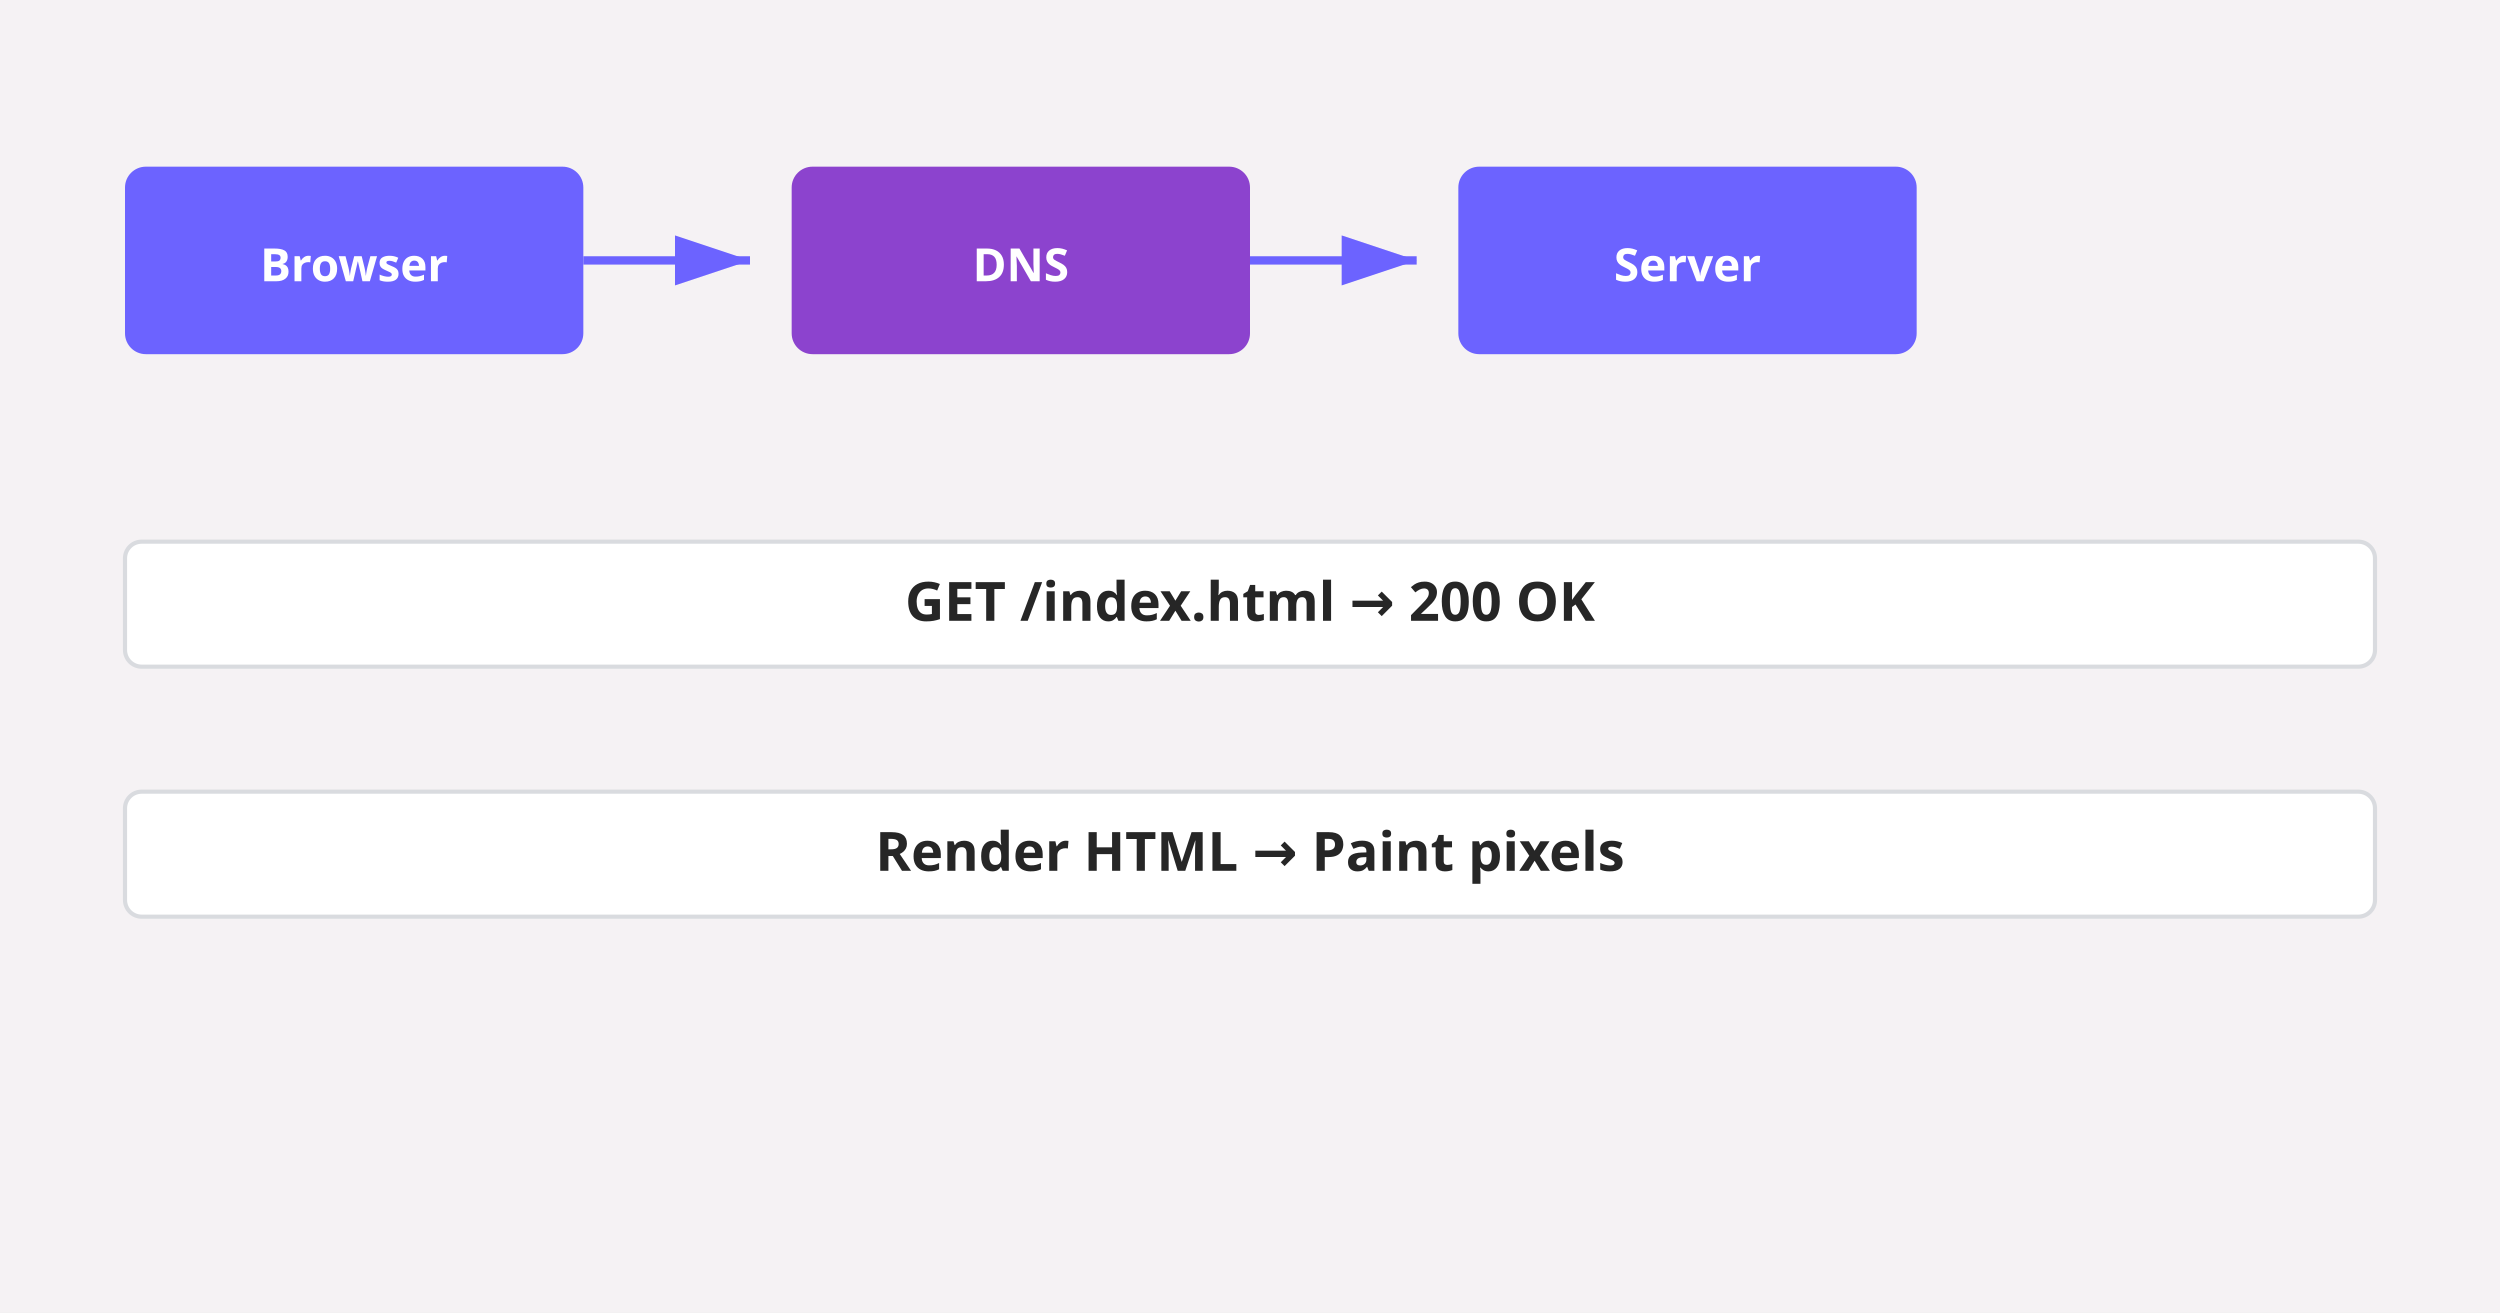
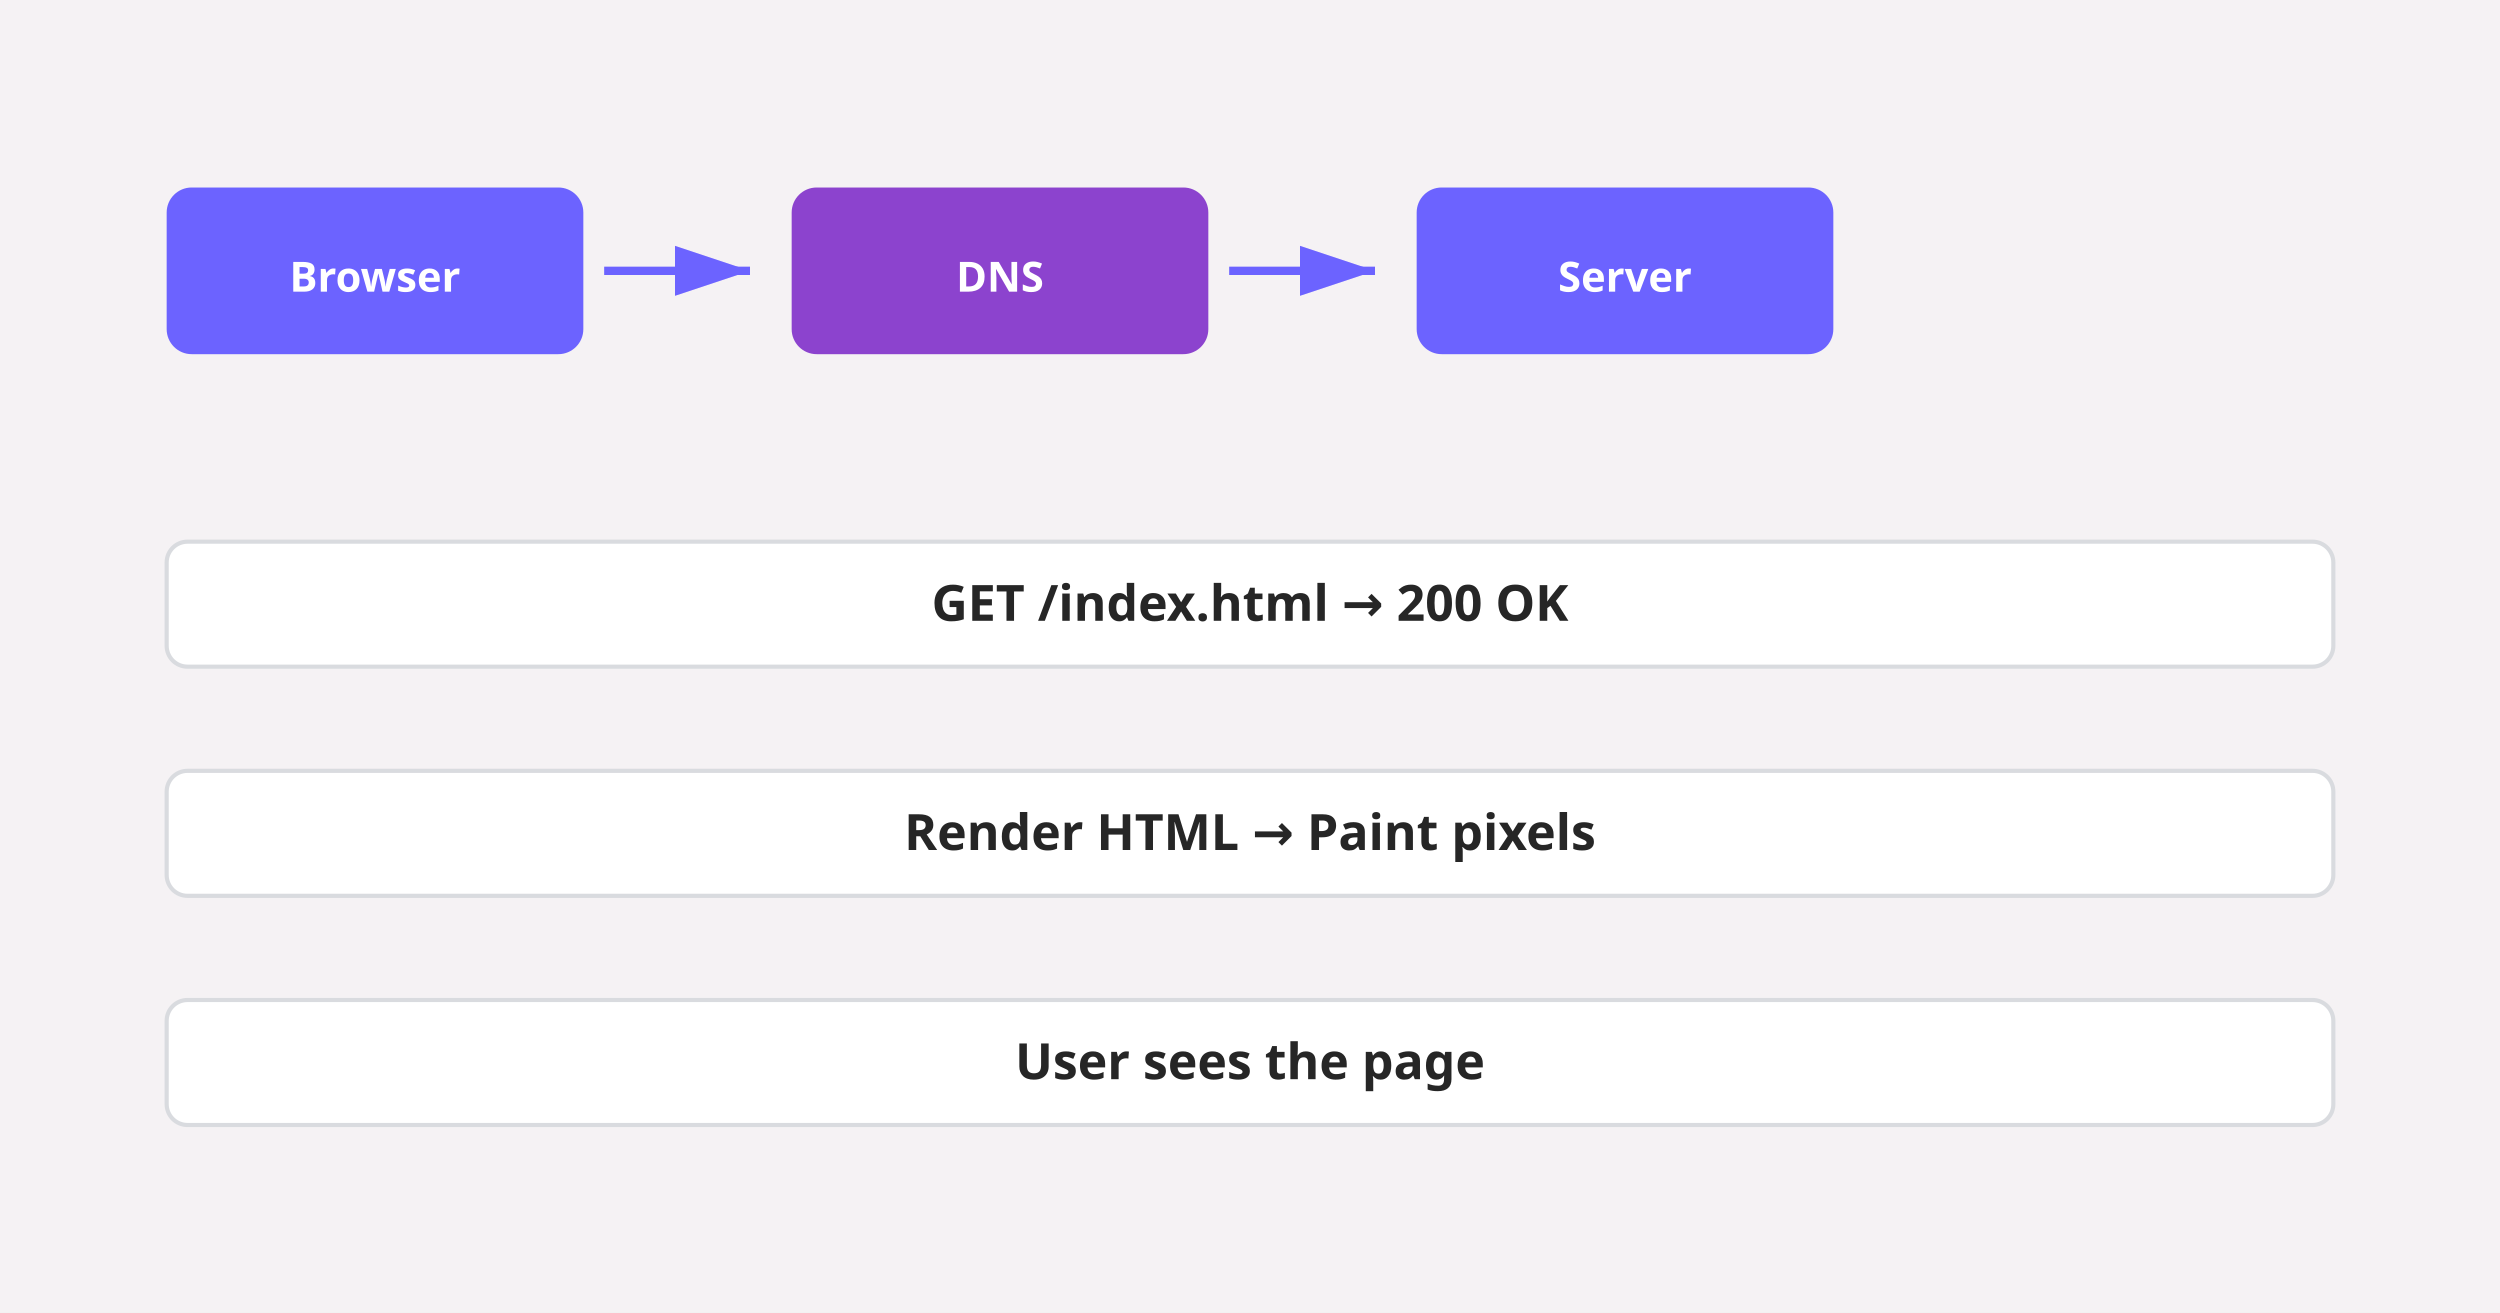
<svg xmlns="http://www.w3.org/2000/svg" width="1200" height="630" viewBox="0 0 1200 630">
  <rect width="1200" height="630" fill="#f5f2f4" />
-   <rect x="60" y="80" width="220" height="90" rx="10" fill="#6c63ff" />
-   <text x="170" y="135" font-family="Montserrat, sans-serif" font-size="22" font-weight="700" fill="#ffffff" text-anchor="middle">Browser</text>
-   <path d="M280 125 L360 125" stroke="#6c63ff" stroke-width="4" fill="none" marker-end="url(#arrow)" />
-   <rect x="380" y="80" width="220" height="90" rx="10" fill="#8c43ce" />
-   <text x="490" y="135" font-family="Montserrat, sans-serif" font-size="22" font-weight="700" fill="#ffffff" text-anchor="middle">DNS</text>
-   <path d="M600 125 L680 125" stroke="#6c63ff" stroke-width="4" fill="none" marker-end="url(#arrow)" />
-   <rect x="700" y="80" width="220" height="90" rx="10" fill="#6c63ff" />
-   <text x="810" y="135" font-family="Montserrat, sans-serif" font-size="22" font-weight="700" fill="#ffffff" text-anchor="middle">Server</text>
-   <rect x="60" y="260" width="1080" height="60" rx="8" fill="#ffffff" stroke="#d9dbdf" stroke-width="2" />
-   <text x="600" y="298" font-family="Montserrat, sans-serif" font-size="26" font-weight="700" fill="#262626" text-anchor="middle">GET /index.html → 200 OK</text>
-   <rect x="60" y="380" width="1080" height="60" rx="8" fill="#ffffff" stroke="#d9dbdf" stroke-width="2" />
-   <text x="600" y="418" font-family="Montserrat, sans-serif" font-size="26" font-weight="700" fill="#262626" text-anchor="middle">Render HTML → Paint pixels</text>
+   <rect x="80" y="90" width="200" height="80" rx="12" fill="#6c63ff" />
+   <text x="180" y="140" font-family="Montserrat, sans-serif" font-size="20" font-weight="700" fill="#ffffff" text-anchor="middle">Browser</text>
+   <path d="M290 130 L360 130" stroke="#6c63ff" stroke-width="4" fill="none" marker-end="url(#a)" />
+   <rect x="380" y="90" width="200" height="80" rx="12" fill="#8c43ce" />
+   <text x="480" y="140" font-family="Montserrat, sans-serif" font-size="20" font-weight="700" fill="#ffffff" text-anchor="middle">DNS</text>
+   <path d="M590 130 L660 130" stroke="#6c63ff" stroke-width="4" fill="none" marker-end="url(#a)" />
+   <rect x="680" y="90" width="200" height="80" rx="12" fill="#6c63ff" />
+   <text x="780" y="140" font-family="Montserrat, sans-serif" font-size="20" font-weight="700" fill="#ffffff" text-anchor="middle">Server</text>
+   <rect x="80" y="260" width="1040" height="60" rx="10" fill="#ffffff" stroke="#d9dbdf" stroke-width="2" />
+   <text x="600" y="298" font-family="Montserrat, sans-serif" font-size="24" font-weight="700" fill="#262626" text-anchor="middle">GET /index.html → 200 OK</text>
+   <rect x="80" y="370" width="1040" height="60" rx="10" fill="#ffffff" stroke="#d9dbdf" stroke-width="2" />
+   <text x="600" y="408" font-family="Montserrat, sans-serif" font-size="24" font-weight="700" fill="#262626" text-anchor="middle">Render HTML → Paint pixels</text>
+   <rect x="80" y="480" width="1040" height="60" rx="10" fill="#ffffff" stroke="#d9dbdf" stroke-width="2" />
+   <text x="600" y="518" font-family="Montserrat, sans-serif" font-size="24" font-weight="700" fill="#262626" text-anchor="middle">User sees the page</text>
  <defs>
-     <marker id="arrow" markerWidth="10" markerHeight="10" refX="9" refY="3" orient="auto">
+     <marker id="a" markerWidth="10" markerHeight="10" refX="9" refY="3" orient="auto">
      <path d="M0,0 L0,6 L9,3 z" fill="#6c63ff" />
    </marker>
  </defs>
</svg>
